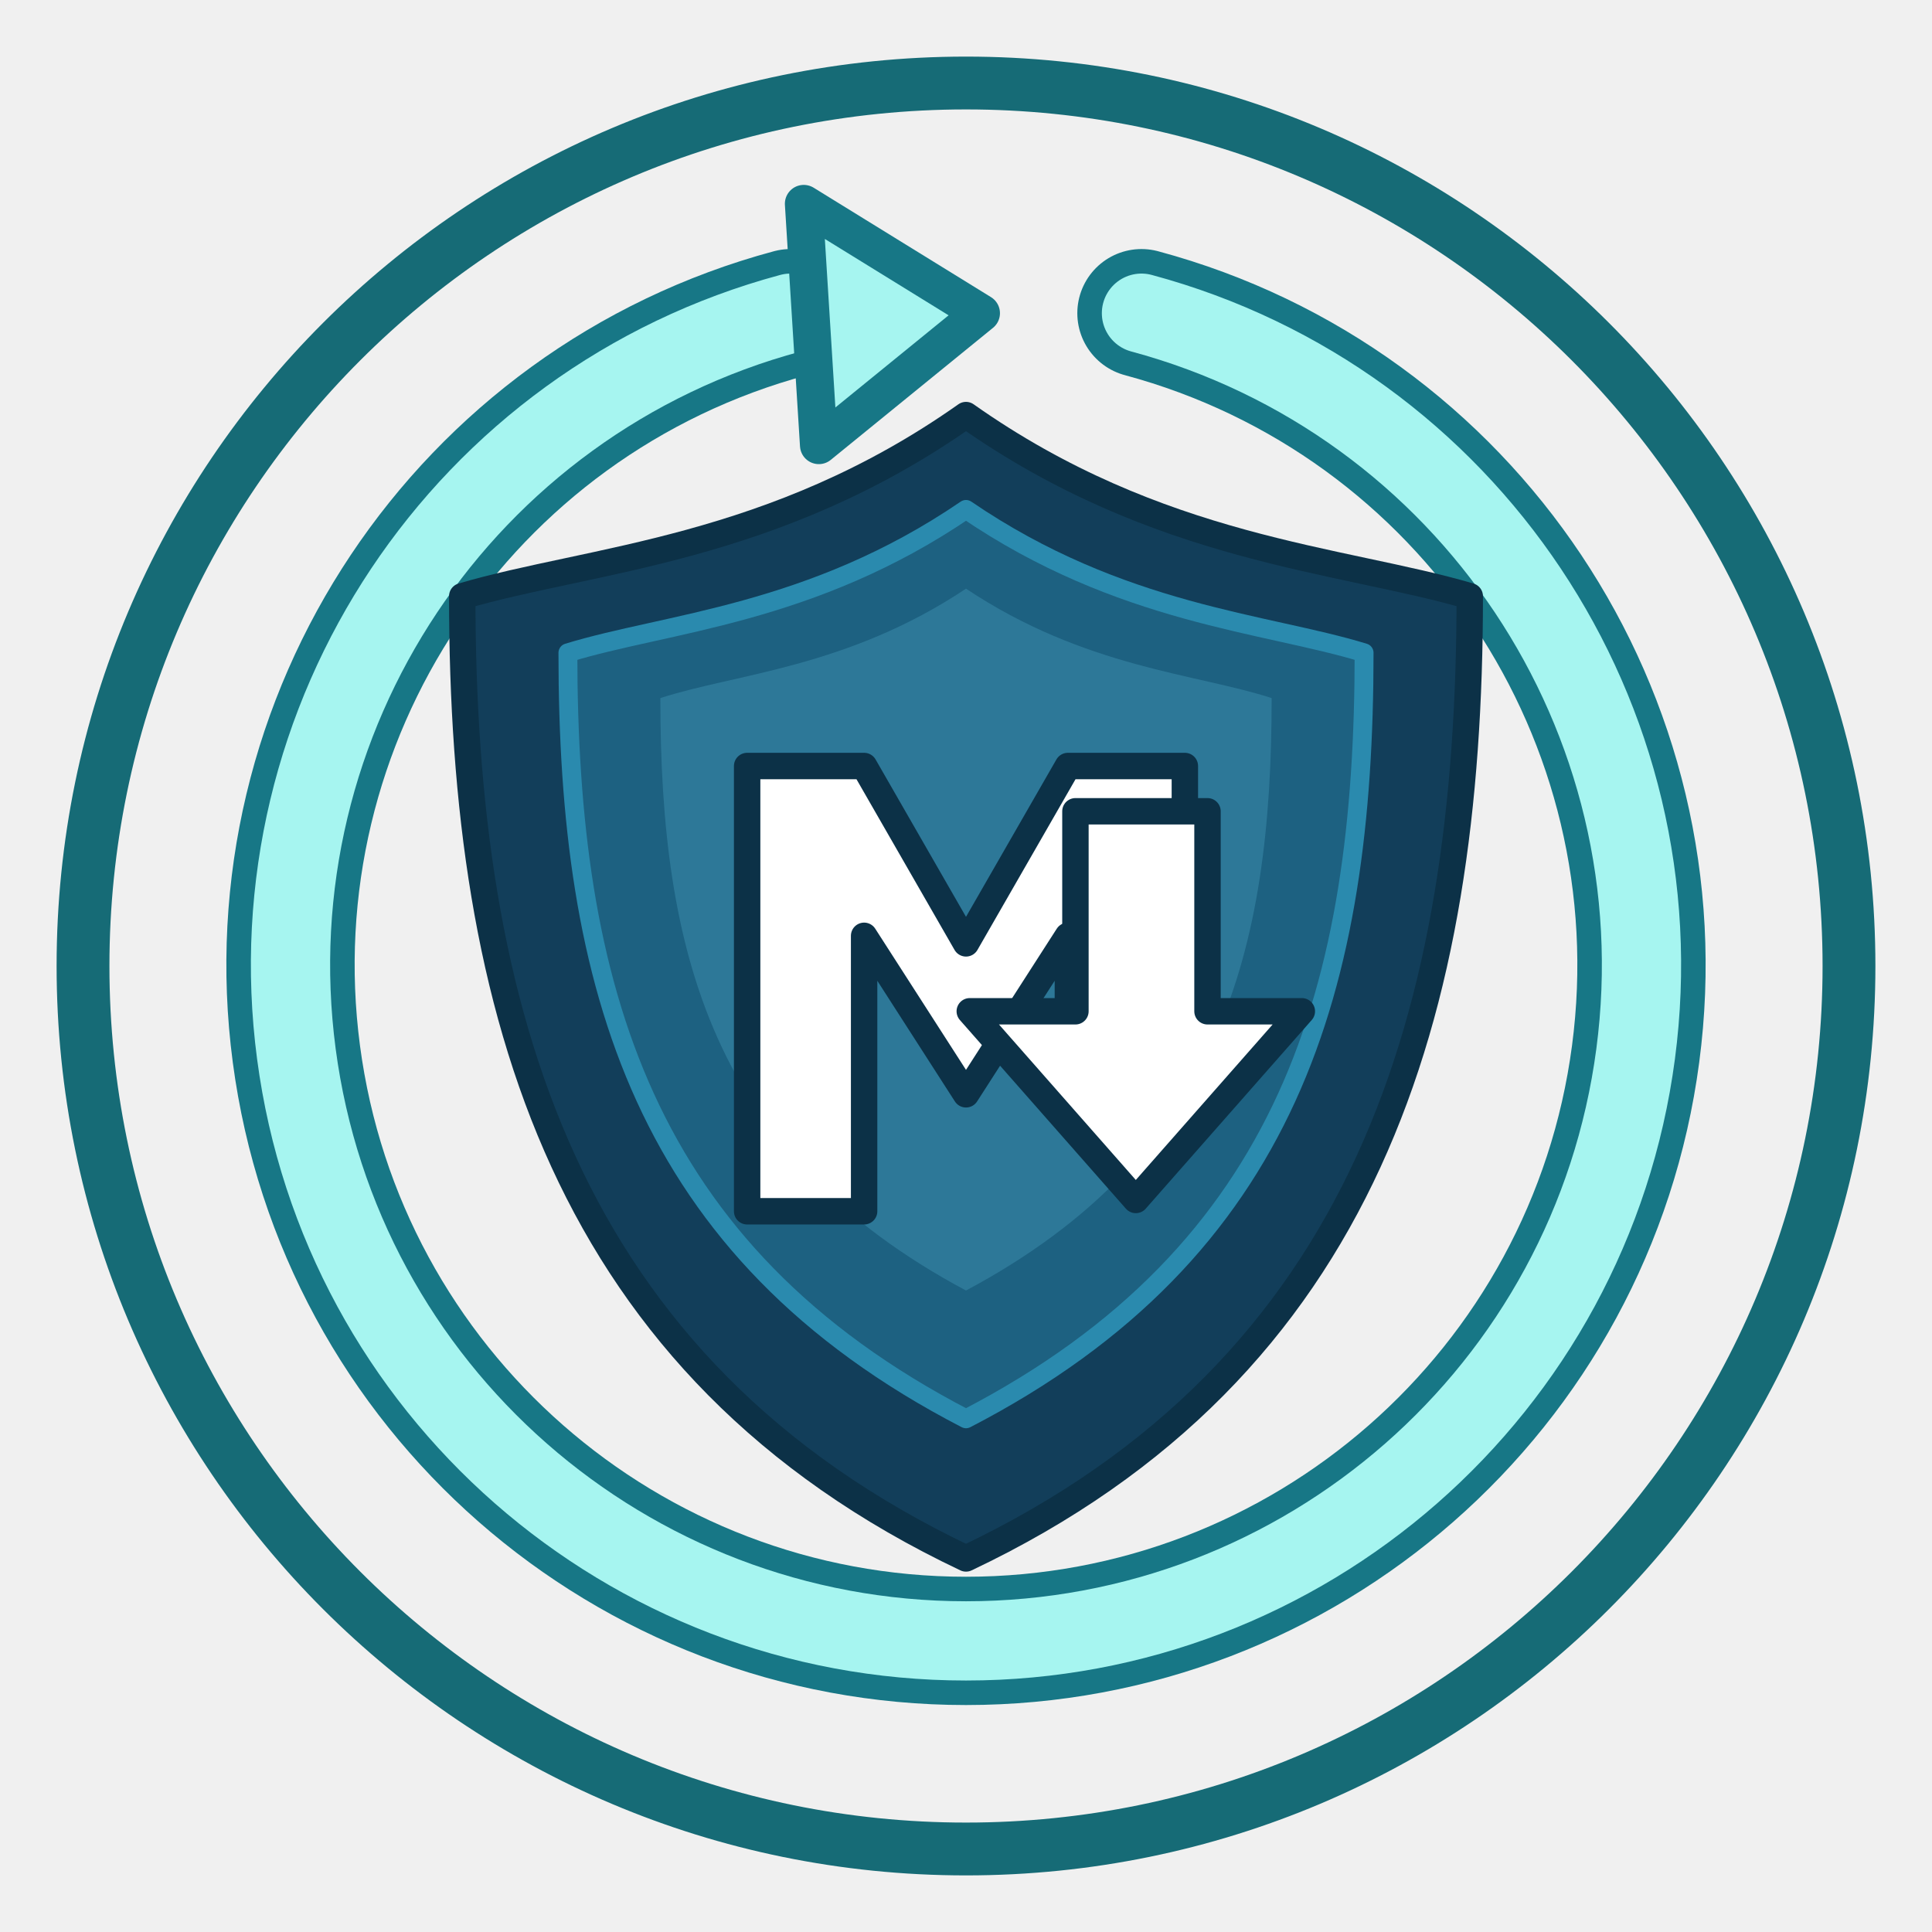
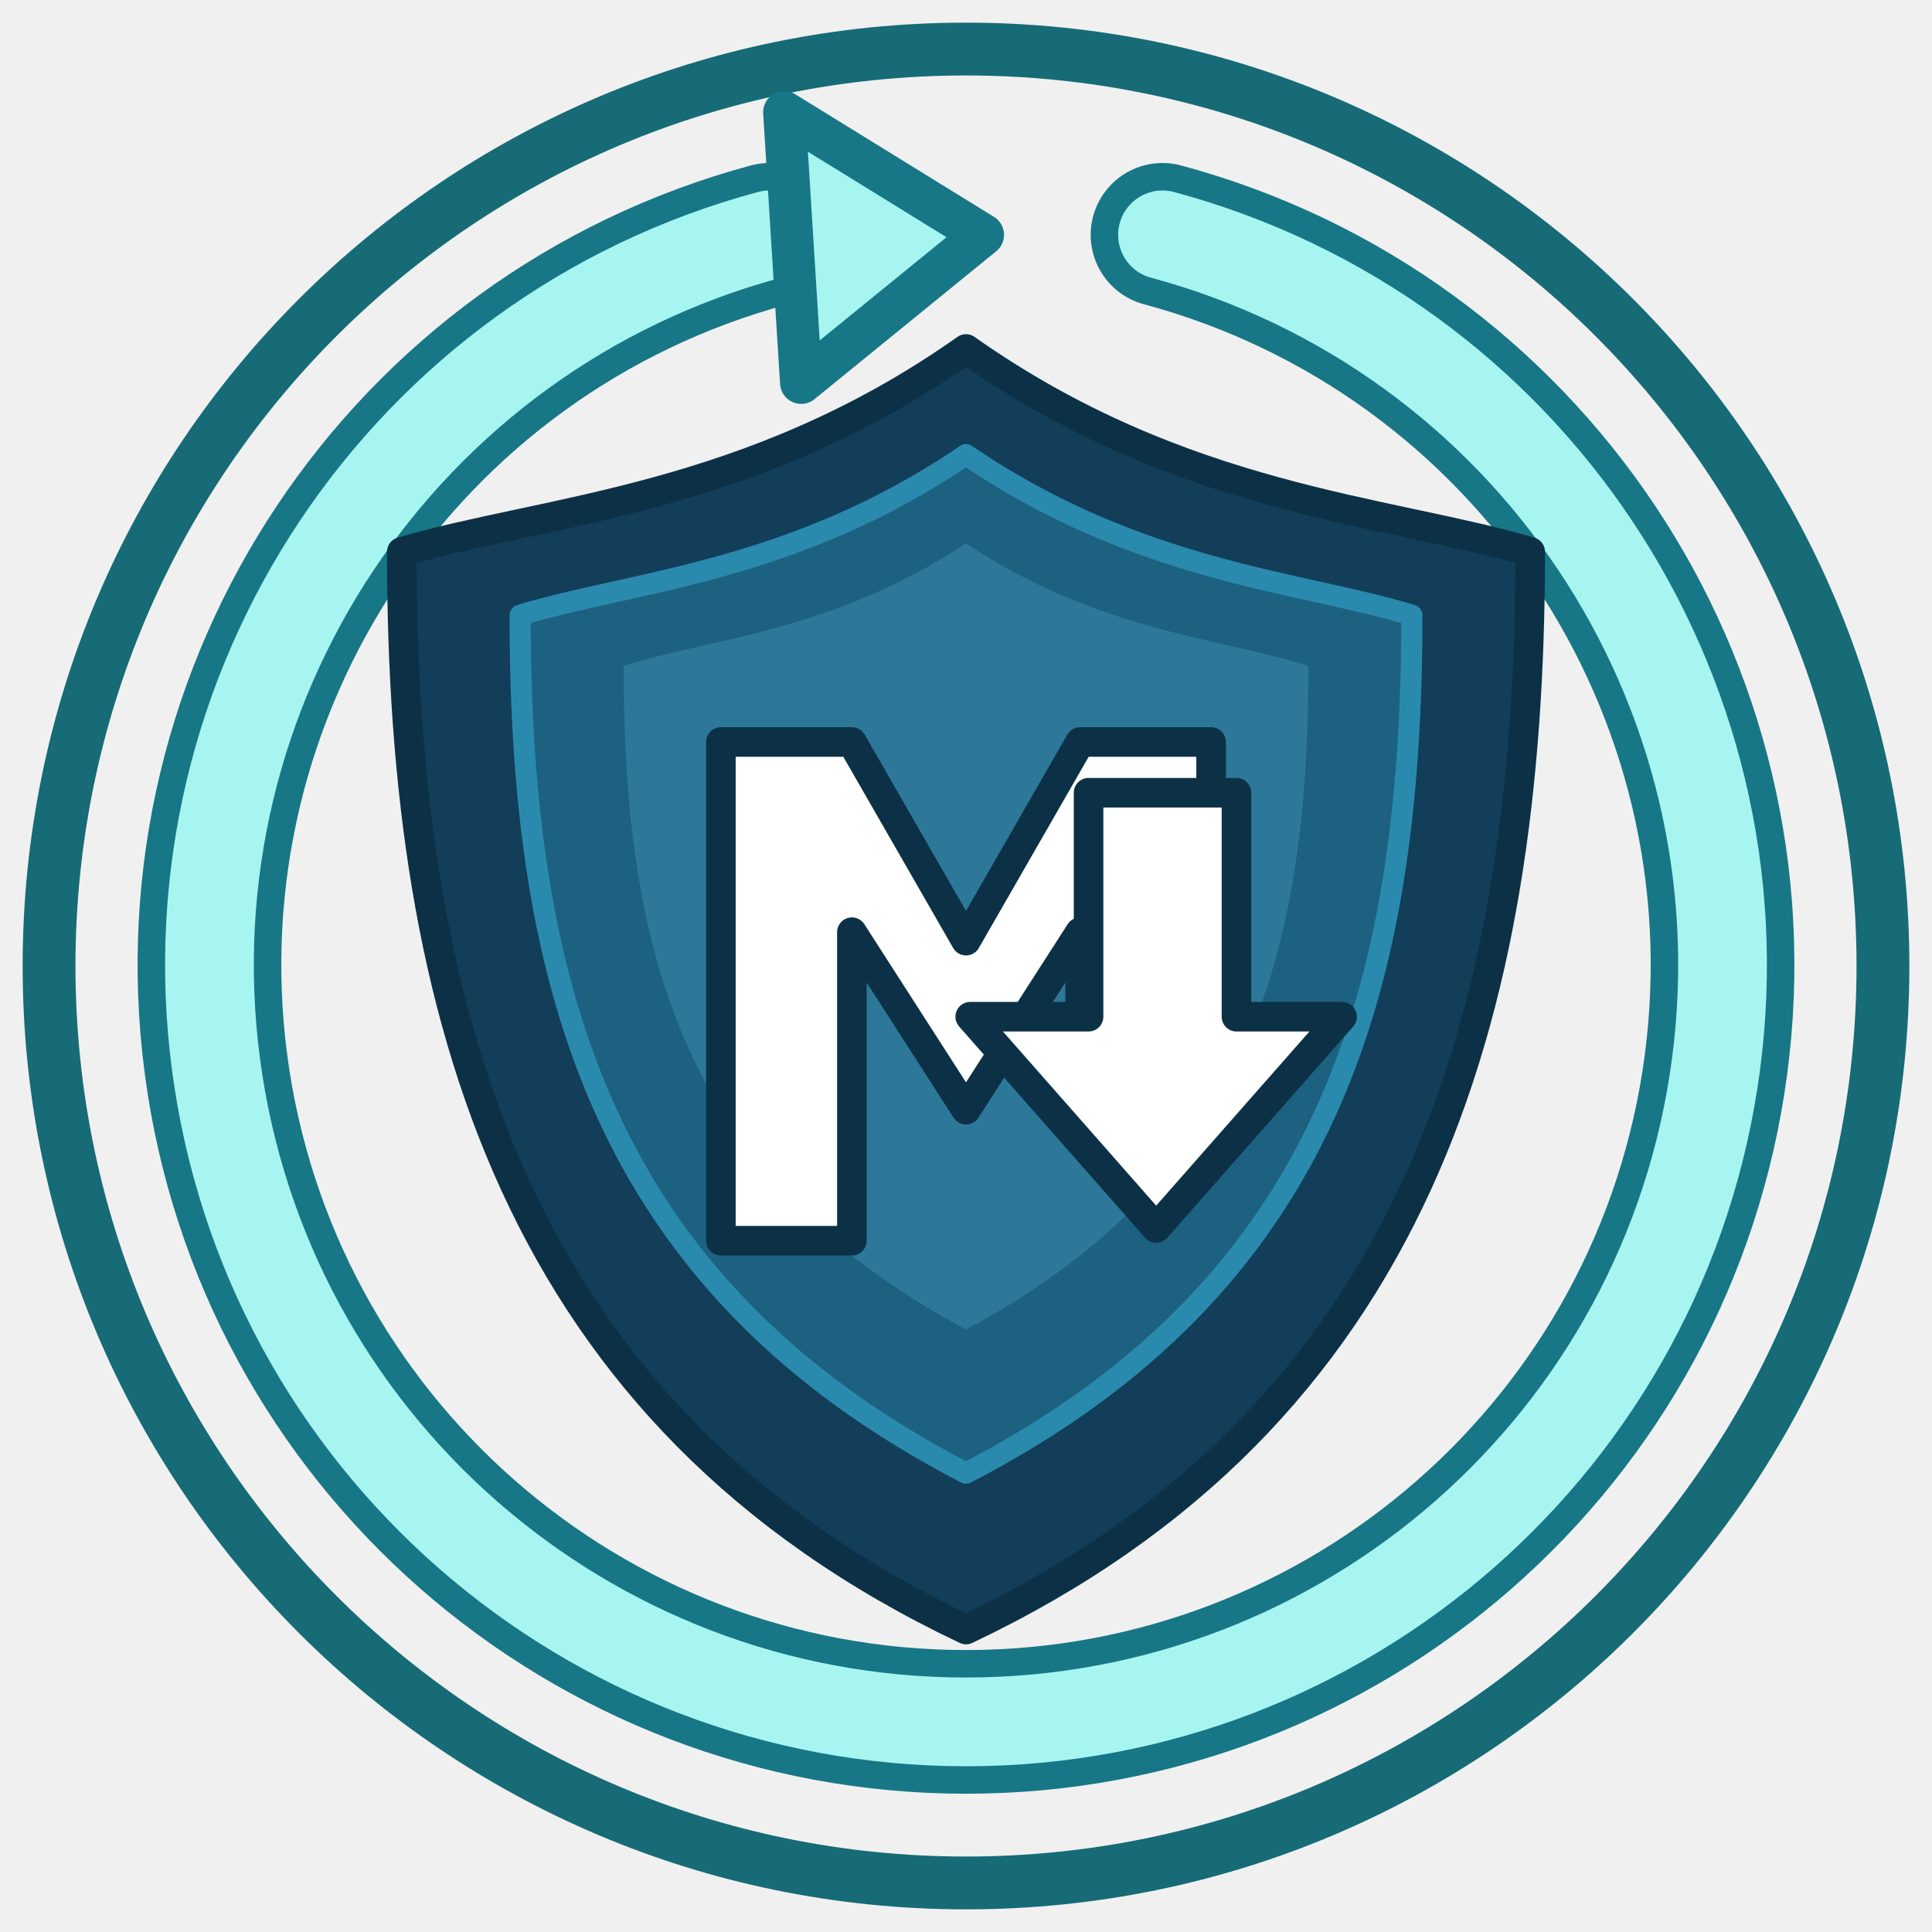
<svg xmlns="http://www.w3.org/2000/svg" width="1024" height="1024" viewBox="0 0 1024 1024" fill="none">
-   <circle cx="512" cy="512" r="468" stroke="#166B76" stroke-width="28" />
-   <path d="M 605 166 A 358 358 0 1 1 419 166" stroke="#177786" stroke-width="68" stroke-linecap="round" />
-   <path d="M 605 166 A 358 358 0 1 1 419 166" stroke="#A6F5F0" stroke-width="42" stroke-linecap="round" />
-   <path d="M 426 108 L 520 166 L 434 236 Z" fill="#A6F5F0" stroke="#177786" stroke-linejoin="round" stroke-width="20" />
-   <path d="M512 220 C614 292 711 296 779 316 C779 536 725 725 512 826 C299 725 245 536 245 316 C313 296 410 292 512 220 Z" fill="#123E5A" />
-   <path d="M512 270 C594 326 671 330 723 346 C723 522 684 663 512 752 C340 663 301 522 301 346 C353 330 430 326 512 270 Z" fill="#1D6181" />
-   <path d="M512 312 C575 354 634 357 674 370 C674 504 647 612 512 684 C377 612 350 504 350 370 C390 357 449 354 512 312 Z" fill="#2D7898" />
-   <path d="M512 220 C614 292 711 296 779 316 C779 536 725 725 512 826 C299 725 245 536 245 316 C313 296 410 292 512 220 Z" stroke="#0C3147" stroke-width="14" stroke-linejoin="round" />
-   <path d="M512 270 C594 326 671 330 723 346 C723 522 684 663 512 752 C340 663 301 522 301 346 C353 330 430 326 512 270 Z" stroke="#2A8AAE" stroke-width="10" stroke-linejoin="round" />
-   <path d="M 396 642 V 406 H 458 L 512 500 L 566 406 H 628 V 540 H 566 V 496 L 512 580 L 458 496 V 642 Z" fill="#FFFFFF" stroke="#0C3147" stroke-width="14" stroke-linejoin="round" />
-   <path d="M 570 430 H 640 V 536 H 690 L 602 636 L 514 536 H 570 Z" fill="#FFFFFF" stroke="#0C3147" stroke-width="14" stroke-linejoin="round" />
+   <circle cx="512" cy="512" r="486" stroke="#166B76" stroke-width="28" />
+   <g transform="translate(512 512) scale(1.12) translate(-512 -512)">
+     <path d="M 605 166 A 358 358 0 1 1 419 166" stroke="#177786" stroke-width="68" stroke-linecap="round" />
+     <path d="M 605 166 A 358 358 0 1 1 419 166" stroke="#A6F5F0" stroke-width="42" stroke-linecap="round" />
+     <path d="M 426 108 L 520 166 L 434 236 Z" fill="#A6F5F0" stroke="#177786" stroke-linejoin="round" stroke-width="20" />
+     <path d="M512 220 C614 292 711 296 779 316 C779 536 725 725 512 826 C299 725 245 536 245 316 C313 296 410 292 512 220 Z" fill="#123E5A" />
+     <path d="M512 270 C594 326 671 330 723 346 C723 522 684 663 512 752 C340 663 301 522 301 346 C353 330 430 326 512 270 Z" fill="#1D6181" />
+     <path d="M512 312 C575 354 634 357 674 370 C674 504 647 612 512 684 C377 612 350 504 350 370 C390 357 449 354 512 312 Z" fill="#2D7898" />
+     <path d="M512 220 C614 292 711 296 779 316 C779 536 725 725 512 826 C299 725 245 536 245 316 C313 296 410 292 512 220 Z" stroke="#0C3147" stroke-width="14" stroke-linejoin="round" />
+     <path d="M512 270 C594 326 671 330 723 346 C723 522 684 663 512 752 C340 663 301 522 301 346 C353 330 430 326 512 270 Z" stroke="#2A8AAE" stroke-width="10" stroke-linejoin="round" />
+     <path d="M 396 642 V 406 H 458 L 512 500 L 566 406 H 628 V 540 H 566 V 496 L 512 580 L 458 496 V 642 Z" fill="#FFFFFF" stroke="#0C3147" stroke-width="14" stroke-linejoin="round" />
+     <path d="M 570 430 H 640 V 536 H 690 L 602 636 L 514 536 H 570 Z" fill="#FFFFFF" stroke="#0C3147" stroke-width="14" stroke-linejoin="round" />
+   </g>
</svg>
